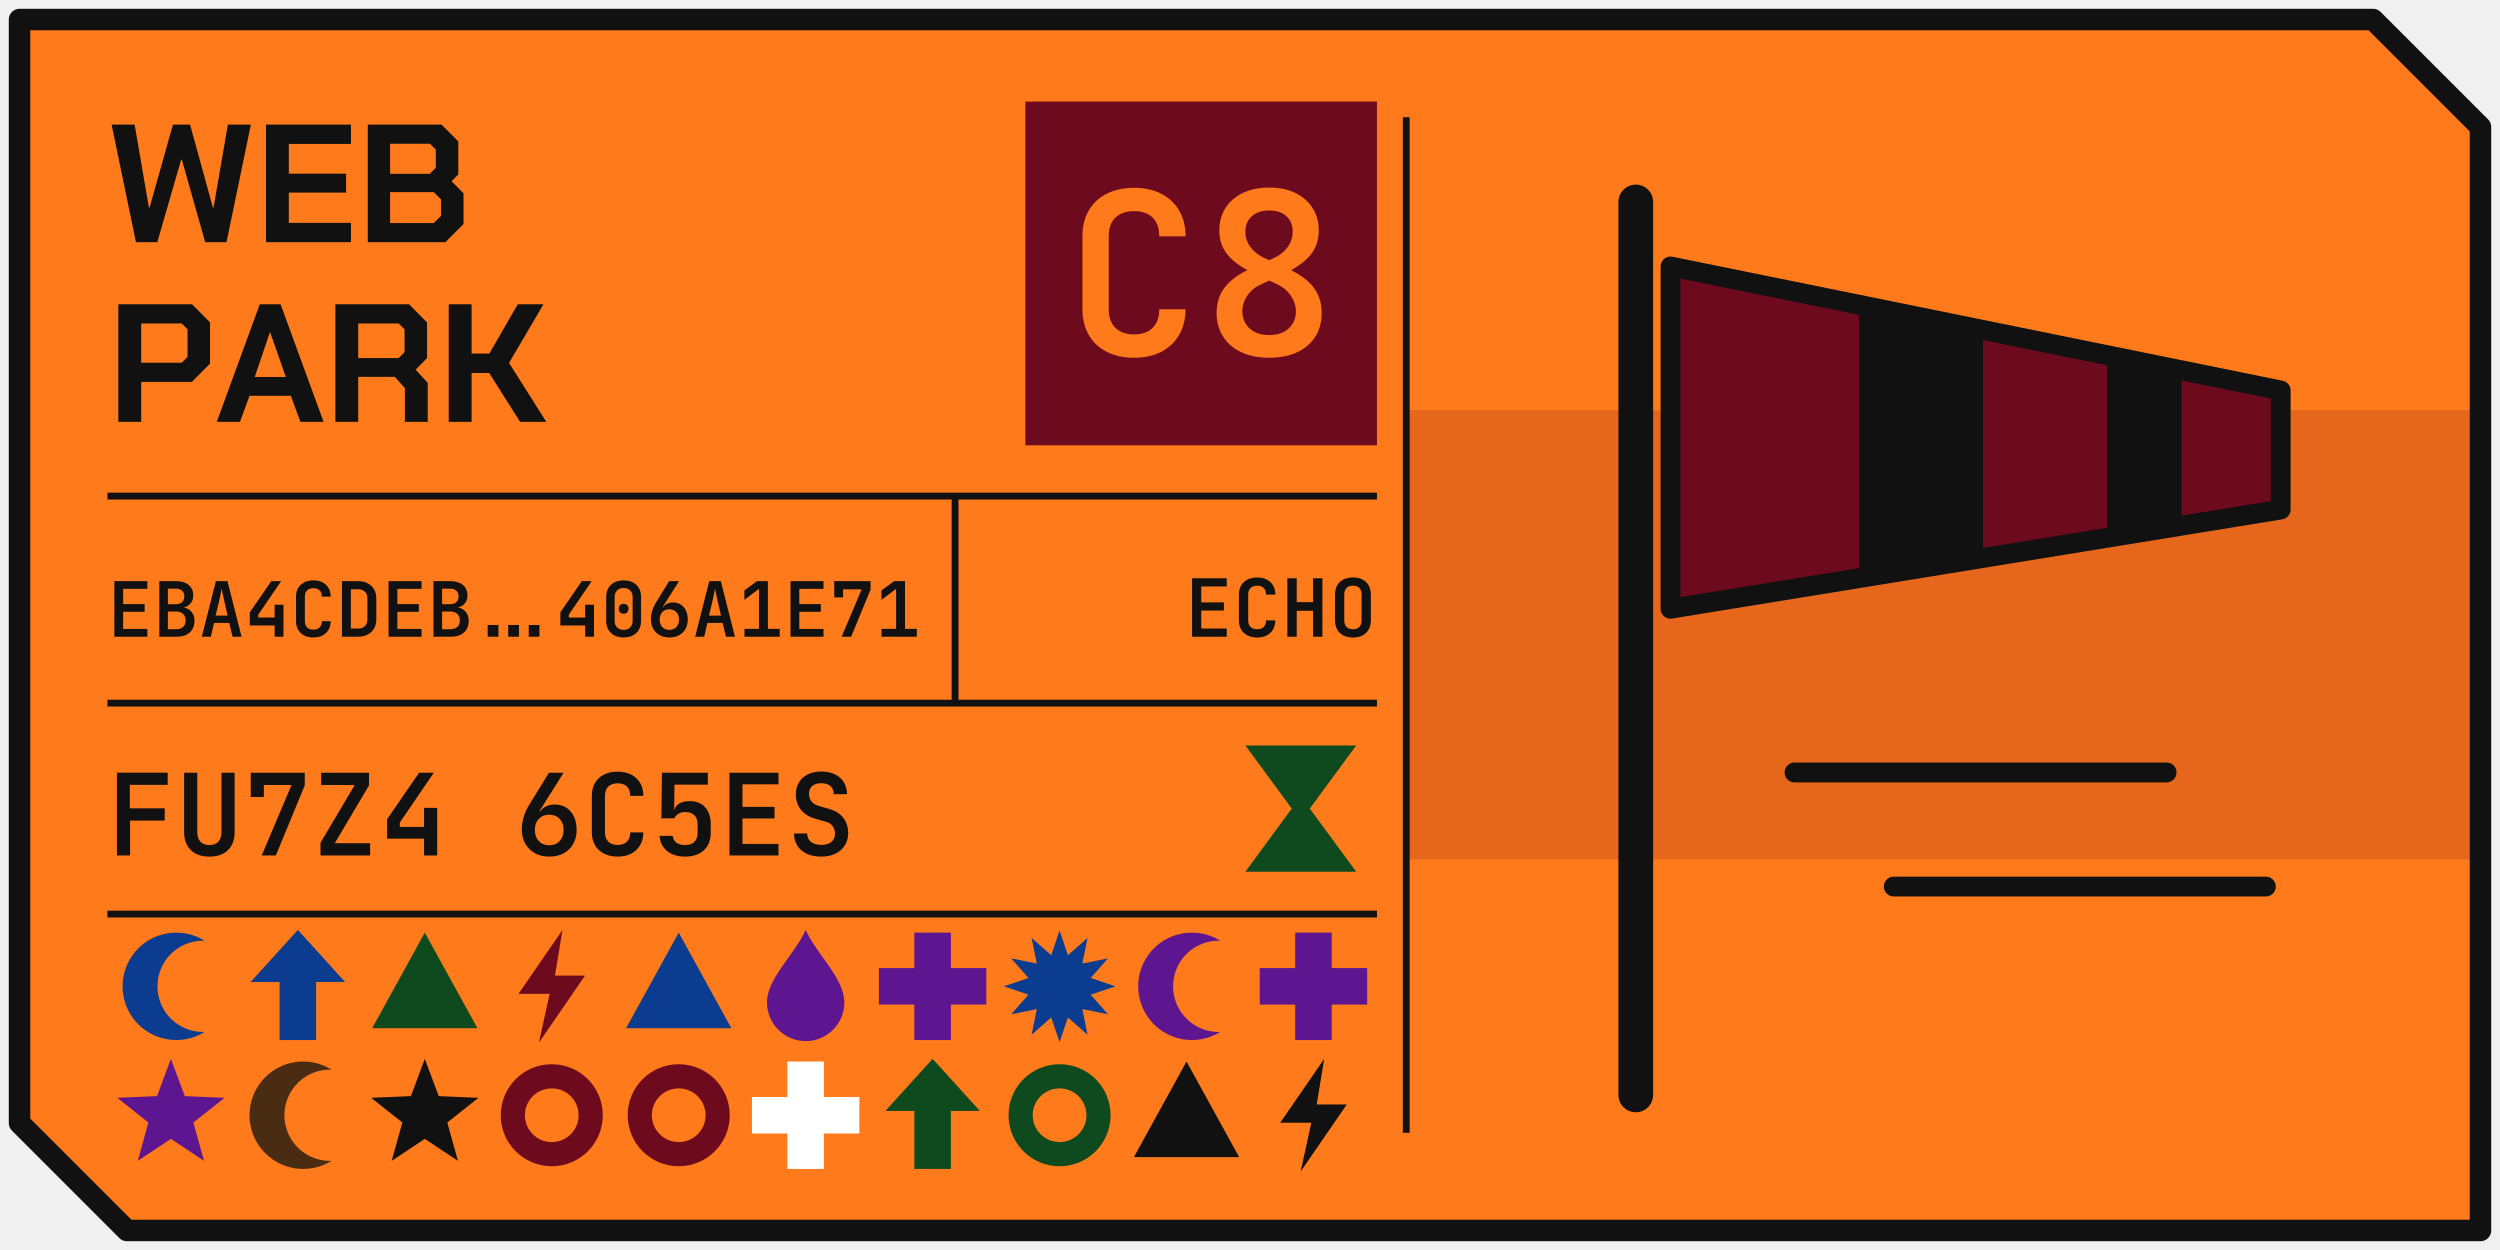
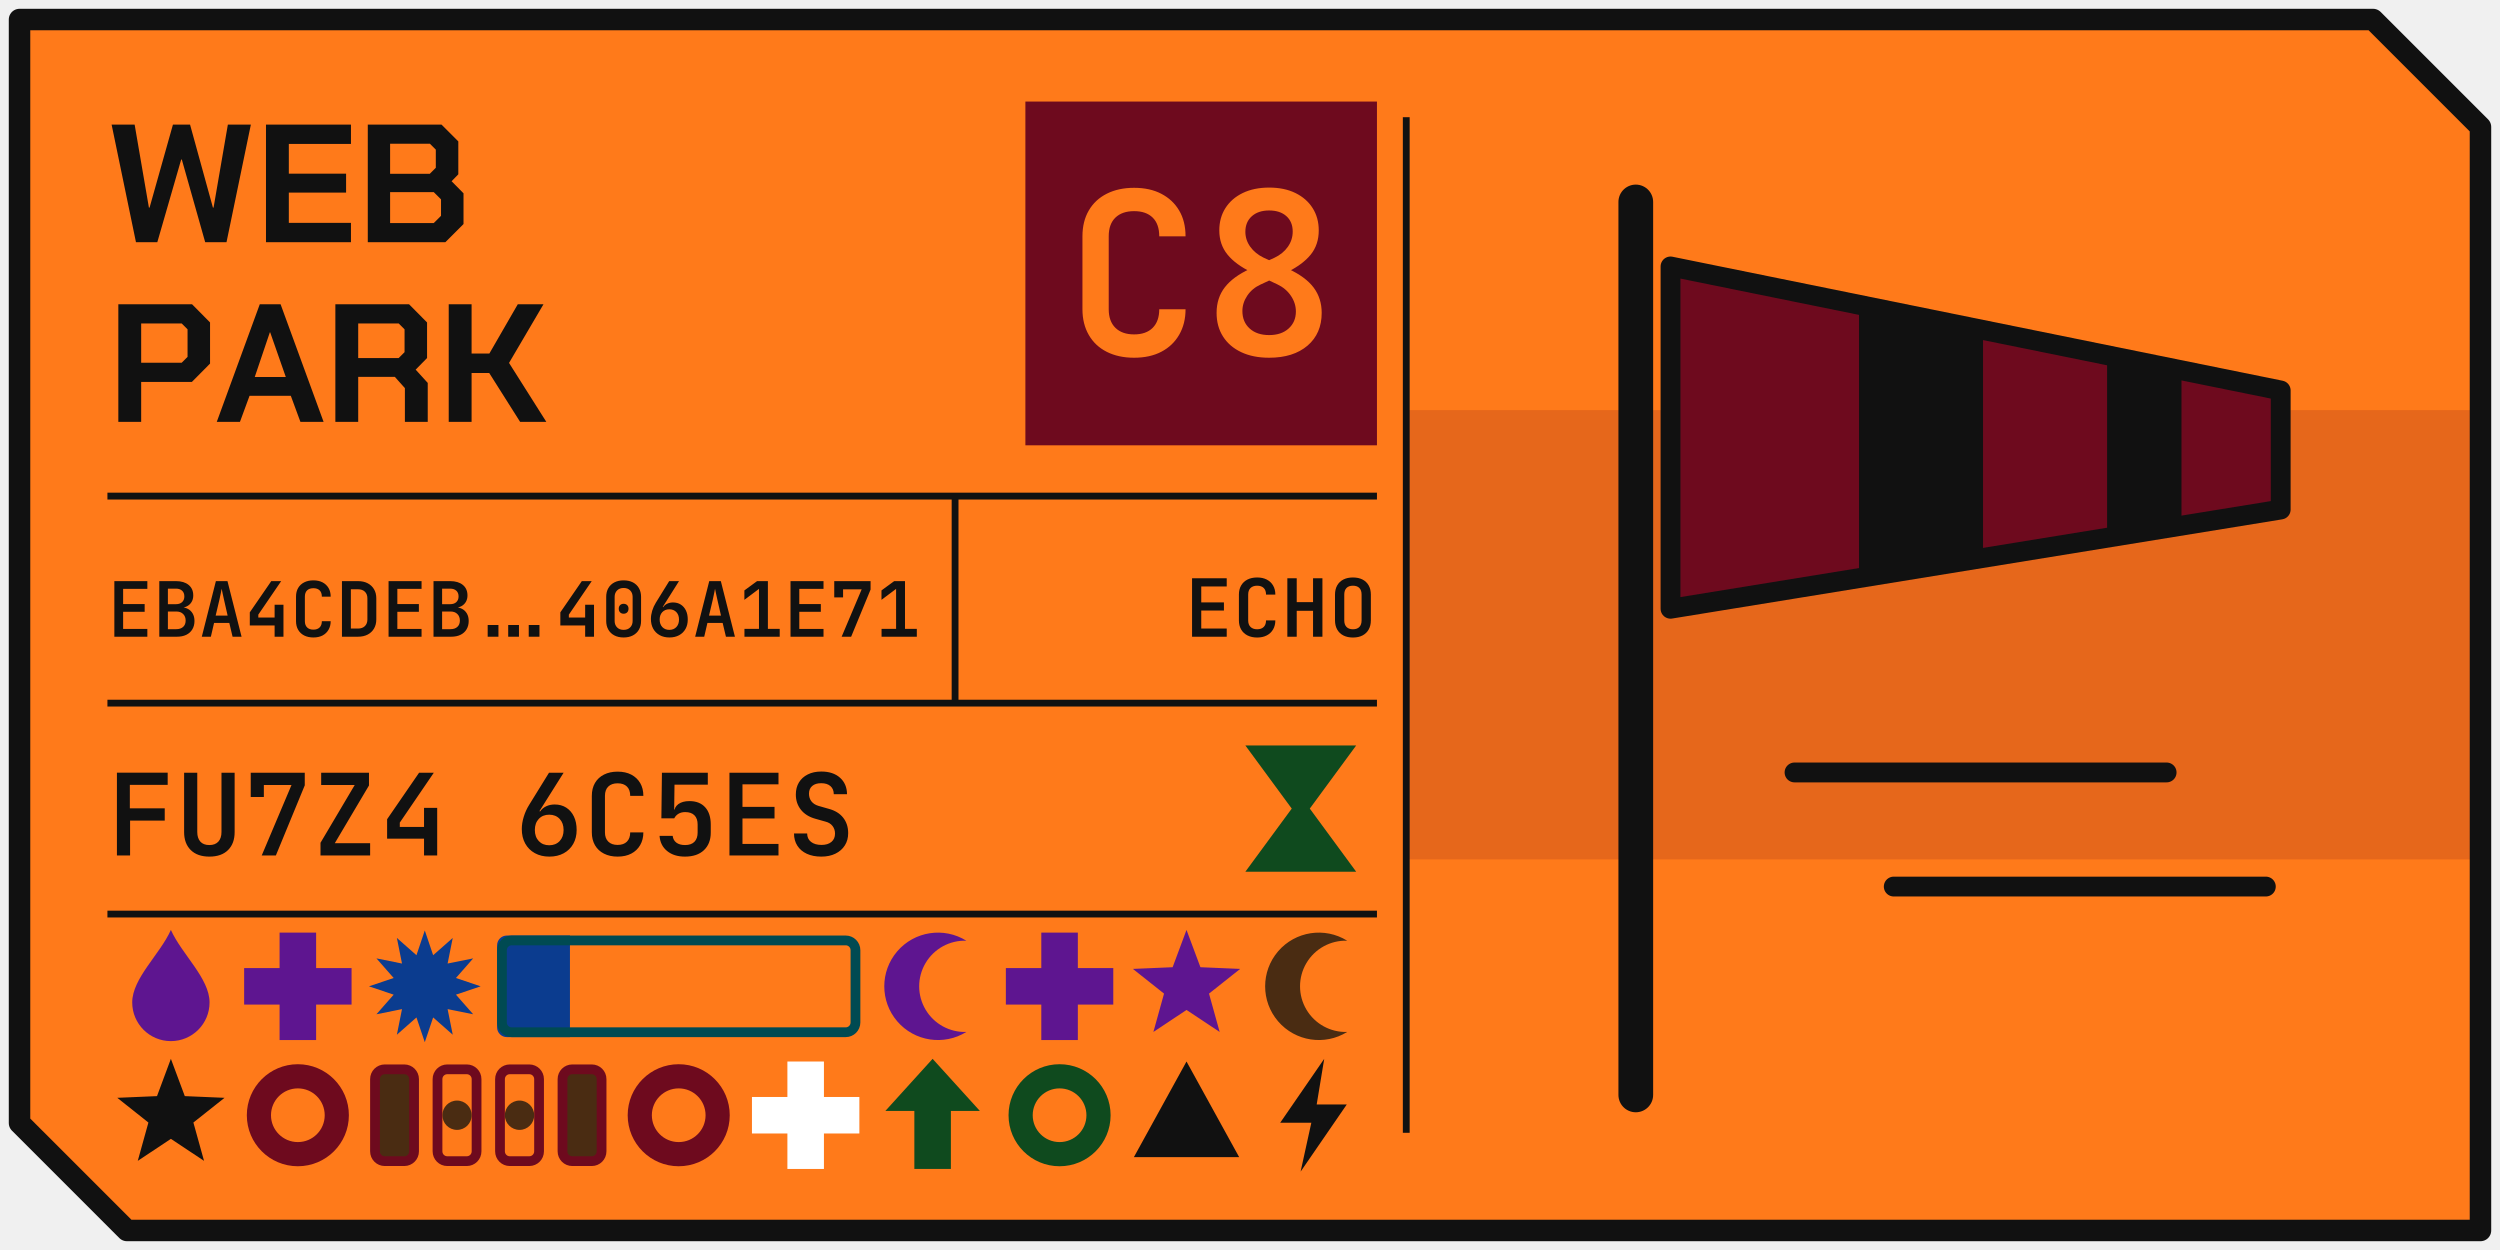
<svg xmlns="http://www.w3.org/2000/svg" viewBox="0 0 960 480" width="256" height="128">
  <defs>
    <clipPath id="c0">
      <path d="M7.5 7.5L911.25 7.5L952.5 48.75L952.5 472.5L952.5 472.5L48.75 472.5L7.5 431.25L7.5 7.5Z" />
    </clipPath>
    <clipPath id="c1">
      <path d="M540 0L952.5 0L952.5 480L540 480Z" />
+     </clipPath>
+     <clipPath id="c2">
+       <path d="M194.62 359.25L326.62 359.25L326.62 359.25C328.7 359.25 330.38 360.93 330.38 363L330.38 394.5L330.38 394.5C330.38 396.57 328.7 398.25 326.62 398.25L194.62 398.25L194.62 398.25C192.55 398.25 190.88 396.57 190.88 394.5L190.88 363L190.88 363C190.88 360.93 192.55 359.25 194.62 359.25Z" />
    </clipPath>
  </defs>
  <path d="M7.5 7.5L911.25 7.5L952.5 48.75L952.5 472.5L952.5 472.5L48.75 472.5L7.5 431.25L7.5 7.5Z" fill="#FF7A1A" />
  <g clip-path="url(#c0)">
    <g clip-path="url(#c1)">
      <path d="M540 157.5L952.5 157.5L952.5 330L540 330Z" fill="#E6671B" />
    </g>
  </g>
  <path d="M628.14 77.55L628.14 420.45" fill="none" stroke="#111111" stroke-width="13.33" stroke-linecap="round" stroke-linejoin="round" />
  <path d="M641.48 102.32L875.79 149.94L875.79 195.66L641.48 233.76Z" fill="#6E0A1E" />
  <path d="M641.48 102.32L875.79 149.94L875.79 195.66L641.48 233.76Z" fill="none" stroke="#111111" stroke-width="7.62" stroke-linecap="round" stroke-linejoin="round" />
  <path d="M713.87 117.56L761.49 127.08L761.49 216.62L713.87 222.33ZM809.12 136.61L837.69 142.32L837.69 203.28L809.12 207.09Z" fill="#111111" />
  <path d="M689.1 296.62L831.98 296.62" fill="none" stroke="#111111" stroke-width="7.62" stroke-linecap="round" stroke-linejoin="round" />
  <path d="M727.2 340.44L870.08 340.44" fill="none" stroke="#111111" stroke-width="7.62" stroke-linecap="round" stroke-linejoin="round" />
  <path d="M540 45L540 435" fill="none" stroke="#111111" stroke-width="2.62" stroke-linejoin="round" />
  <path d="M42.86 47.85L51.7 47.85L57.18 79.71L57.44 79.71L66.41 47.85L72.98 47.85L81.76 79.71L82.01 79.71L87.5 47.85L96.33 47.85L86.98 93L78.79 93L69.82 61.27L69.57 61.27L60.41 93L52.21 93ZM102.14 47.85L134.77 47.85L134.77 55.27L110.91 55.27L110.91 66.68L132.9 66.68L132.9 73.97L110.91 73.97L110.91 85.58L134.77 85.58L134.77 93L102.14 93ZM141.23 47.85L169.54 47.85L175.99 54.3L175.99 66.94L173.41 69.59L177.99 74.23L177.99 86.03L171.02 93L141.23 93ZM165.03 66.75L167.35 64.43L167.35 57.46L165.09 55.2L149.8 55.2L149.8 66.75ZM166.57 85.65L169.35 82.87L169.35 76.55L166.57 73.78L149.8 73.78L149.8 85.65Z" fill="#111111" />
  <path d="M45.44 116.85L73.76 116.85L80.66 123.82L80.66 139.62L73.69 146.65L54.21 146.65L54.21 162L45.44 162ZM69.76 139.3L72.02 137.04L72.02 126.46L69.76 124.2L54.21 124.2L54.21 139.3ZM99.75 116.85L107.75 116.85L124.26 162L115.36 162L111.68 152L95.82 152L92.14 162L83.24 162ZM109.75 144.78L103.75 127.62L103.62 127.62L97.82 144.78ZM164.25 147.04L164.25 162L155.48 162L155.48 149.04L151.61 144.71L137.55 144.71L137.55 162L128.78 162L128.78 116.85L157.09 116.85L163.99 123.82L163.99 137.49L159.61 141.94ZM137.55 137.49L153.09 137.49L155.35 135.23L155.35 126.46L153.09 124.2L137.55 124.2ZM172.31 116.85L181.09 116.85L181.09 135.75L187.92 135.75L198.82 116.85L208.69 116.85L195.47 139.36L209.79 162L199.73 162L187.86 143.23L181.09 143.23L181.09 162L172.31 162Z" fill="#111111" />
  <path d="M393.75 39L528.75 39L528.75 171L393.75 171Z" fill="#6E0A1E" />
  <path d="M435.5 137.37Q429.5 137.37 425.01 135.11Q420.53 132.85 418.1 128.63Q415.66 124.41 415.66 118.75L415.66 90.74Q415.66 85 418.1 80.82Q420.53 76.64 425.01 74.38Q429.5 72.12 435.5 72.12Q441.59 72.12 445.98 74.43Q450.38 76.73 452.81 80.86Q455.25 85 455.25 90.74L445.15 90.74Q445.15 86.04 442.63 83.56Q440.11 81.08 435.5 81.08Q430.89 81.08 428.32 83.56Q425.75 86.04 425.75 90.74L425.75 118.75Q425.75 123.36 428.32 125.89Q430.89 128.41 435.5 128.41Q440.11 128.41 442.63 125.89Q445.15 123.36 445.15 118.75L455.25 118.75Q455.25 124.32 452.81 128.54Q450.38 132.76 445.98 135.06Q441.59 137.37 435.5 137.37ZM487.35 137.37Q481.17 137.37 476.65 135.24Q472.12 133.11 469.65 129.24Q467.17 125.36 467.17 120.14Q467.17 114.4 470.34 110.31Q473.52 106.22 479.95 103.27L489.35 99Q492.66 97.44 494.53 94.78Q496.4 92.13 496.4 88.91Q496.4 85.17 493.96 82.99Q491.53 80.82 487.35 80.82Q483.17 80.82 480.69 83.04Q478.22 85.26 478.22 89Q478.22 92.13 480.09 94.74Q481.96 97.35 485.17 98.92L494.57 103.18Q501.36 106.31 504.45 110.44Q507.53 114.58 507.53 120.14Q507.53 128.06 502.1 132.72Q496.66 137.37 487.35 137.37ZM487.35 128.67Q492.05 128.67 494.83 126.15Q497.62 123.62 497.62 119.62Q497.62 116.4 495.7 113.58Q493.79 110.75 490.48 109.18L480.65 104.57Q474.47 101.61 471.34 97.74Q468.21 93.87 468.21 88.48Q468.21 83.6 470.56 79.91Q472.91 76.21 477.21 74.12Q481.52 72.03 487.35 72.03Q493.18 72.03 497.44 74.12Q501.71 76.21 504.05 79.91Q506.4 83.6 506.4 88.48Q506.4 93.96 503.31 97.78Q500.23 101.61 493.96 104.66L484.04 109.27Q480.82 110.75 478.95 113.53Q477.08 116.32 477.08 119.45Q477.08 123.62 479.87 126.15Q482.65 128.67 487.35 128.67Z" fill="#FF7A1A" />
  <path d="M41.25 190.5L528.75 190.5" fill="none" stroke="#111111" stroke-width="2.62" stroke-linejoin="round" />
  <path d="M43.91 244.5L43.91 223.15L56.58 223.15L56.58 226.13L47.28 226.13L47.28 231.95L55.55 231.95L55.55 234.94L47.28 234.94L47.28 241.52L56.58 241.52L56.58 244.5ZM61.17 244.5L61.17 223.15L67.58 223.15Q70.65 223.15 72.43 224.61Q74.21 226.07 74.21 228.65Q74.21 230.08 73.57 231.15Q72.93 232.22 71.82 232.8Q70.7 233.39 69.27 233.39L69.27 233.18Q70.85 233.15 72.06 233.77Q73.28 234.38 73.98 235.58Q74.68 236.78 74.68 238.45Q74.68 240.29 73.86 241.66Q73.04 243.04 71.54 243.77Q70.03 244.5 67.96 244.5ZM64.47 241.6L67.72 241.6Q69.36 241.6 70.32 240.73Q71.29 239.85 71.29 238.3Q71.29 236.72 70.32 235.77Q69.36 234.82 67.72 234.82L64.47 234.82ZM64.47 232.01L67.55 232.01Q69.07 232.01 69.93 231.21Q70.79 230.4 70.79 229.03Q70.79 227.62 69.93 226.83Q69.07 226.04 67.58 226.04L64.47 226.04ZM77.49 244.5L82.9 223.15L87.35 223.15L92.76 244.5L89.31 244.5L88.05 239.21L82.2 239.21L80.97 244.5ZM82.81 236.4L87.41 236.4L86.06 230.46Q85.71 228.94 85.46 227.74Q85.21 226.54 85.12 226.07Q85.04 226.54 84.8 227.73Q84.57 228.91 84.22 230.43ZM105.45 244.5L105.45 240.17L95.92 240.17L95.92 235.14L104.17 223.15L107.97 223.15L99.19 236.02L99.19 237.13L105.45 237.13L105.45 232.22L108.85 232.22L108.85 244.5ZM120.34 244.79Q118.32 244.79 116.82 244.03Q115.31 243.27 114.49 241.85Q113.67 240.43 113.67 238.53L113.67 229.11Q113.67 227.18 114.49 225.78Q115.31 224.38 116.82 223.62Q118.32 222.86 120.34 222.86Q122.39 222.86 123.87 223.63Q125.34 224.41 126.16 225.79Q126.98 227.18 126.98 229.11L123.59 229.11Q123.59 227.53 122.74 226.7Q121.89 225.87 120.34 225.87Q118.79 225.87 117.93 226.7Q117.07 227.53 117.07 229.11L117.07 238.53Q117.07 240.08 117.93 240.93Q118.79 241.78 120.34 241.78Q121.89 241.78 122.74 240.93Q123.59 240.08 123.59 238.53L126.98 238.53Q126.98 240.41 126.16 241.82Q125.34 243.24 123.87 244.02Q122.39 244.79 120.34 244.79ZM131.31 244.5L131.31 223.15L137.45 223.15Q139.62 223.15 141.18 223.97Q142.75 224.79 143.62 226.26Q144.5 227.74 144.5 229.76L144.5 237.86Q144.5 239.88 143.62 241.37Q142.75 242.86 141.18 243.68Q139.62 244.5 137.45 244.5ZM134.73 241.37L137.45 241.37Q139.15 241.37 140.11 240.43Q141.08 239.5 141.08 237.86L141.08 229.76Q141.08 228.15 140.11 227.21Q139.15 226.28 137.45 226.28L134.73 226.28ZM149.21 244.5L149.21 223.15L161.88 223.15L161.88 226.13L152.58 226.13L152.58 231.95L160.85 231.95L160.85 234.94L152.58 234.94L152.58 241.52L161.88 241.52L161.88 244.5ZM166.47 244.5L166.47 223.15L172.87 223.15Q175.95 223.15 177.73 224.61Q179.51 226.07 179.51 228.65Q179.51 230.08 178.87 231.15Q178.23 232.22 177.12 232.8Q176 233.39 174.57 233.39L174.57 233.18Q176.15 233.15 177.36 233.77Q178.58 234.38 179.28 235.58Q179.98 236.78 179.98 238.45Q179.98 240.29 179.16 241.66Q178.34 243.04 176.84 243.77Q175.33 244.5 173.26 244.5ZM169.77 241.6L173.02 241.6Q174.66 241.6 175.62 240.73Q176.59 239.85 176.59 238.3Q176.59 236.72 175.62 235.77Q174.66 234.82 173.02 234.82L169.77 234.82ZM169.77 232.01L172.85 232.01Q174.37 232.01 175.23 231.21Q176.09 230.4 176.09 229.03Q176.09 227.62 175.23 226.83Q174.37 226.04 172.87 226.04L169.77 226.04Z" fill="#111111" />
  <path d="M187.27 240L191.4 240L191.4 244.5L187.27 244.5ZM195.15 240L199.28 240L199.28 244.5L195.15 244.5ZM203.03 240L207.15 240L207.15 244.5L203.03 244.5Z" fill="#111111" />
  <path d="M224.7 244.5L224.7 240.17L215.17 240.17L215.17 235.14L223.42 223.15L227.22 223.15L218.44 236.02L218.44 237.13L224.7 237.13L224.7 232.22L228.1 232.22L228.1 244.5ZM239.47 244.79Q237.43 244.79 235.92 244Q234.41 243.21 233.6 241.78Q232.78 240.35 232.78 238.45L232.78 229.2Q232.78 227.27 233.6 225.85Q234.41 224.43 235.92 223.64Q237.43 222.86 239.47 222.86Q241.55 222.86 243.04 223.64Q244.54 224.43 245.35 225.85Q246.17 227.27 246.17 229.2L246.17 238.45Q246.17 240.35 245.35 241.78Q244.54 243.21 243.03 244Q241.52 244.79 239.47 244.79ZM239.47 241.87Q241.05 241.87 241.99 240.92Q242.93 239.97 242.93 238.45L242.93 229.2Q242.93 227.68 241.99 226.73Q241.05 225.78 239.47 225.78Q237.9 225.78 236.96 226.73Q236.02 227.68 236.02 229.2L236.02 238.45Q236.02 239.97 236.96 240.92Q237.9 241.87 239.47 241.87ZM239.47 235.67Q238.63 235.67 238.11 235.14Q237.6 234.61 237.6 233.74Q237.6 232.89 238.11 232.38Q238.63 231.86 239.47 231.86Q240.32 231.86 240.84 232.38Q241.35 232.89 241.35 233.74Q241.35 234.61 240.84 235.14Q240.32 235.67 239.47 235.67ZM257.05 244.79Q254.92 244.79 253.31 243.9Q251.7 243.01 250.82 241.41Q249.95 239.82 249.95 237.68Q249.95 236.16 250.44 234.53Q250.94 232.89 251.85 231.43L256.97 223.15L260.74 223.15L254.51 233.03L254.66 233.15Q255.24 232.27 256.24 231.81Q257.23 231.34 258.43 231.34Q260.15 231.34 261.43 232.16Q262.7 232.98 263.4 234.44Q264.1 235.9 264.1 237.92Q264.1 239.97 263.23 241.52Q262.35 243.07 260.77 243.93Q259.19 244.79 257.05 244.79ZM257.02 241.87Q258.69 241.87 259.72 240.79Q260.74 239.7 260.74 237.92Q260.74 236.13 259.72 235.05Q258.69 233.97 257.02 233.97Q255.36 233.97 254.33 235.05Q253.31 236.13 253.31 237.92Q253.31 239.7 254.33 240.79Q255.36 241.87 257.02 241.87ZM266.94 244.5L272.35 223.15L276.8 223.15L282.21 244.5L278.76 244.5L277.5 239.21L271.65 239.21L270.42 244.5ZM272.26 236.4L276.86 236.4L275.51 230.46Q275.16 228.94 274.91 227.74Q274.66 226.54 274.57 226.07Q274.49 226.54 274.25 227.73Q274.02 228.91 273.67 230.43ZM285.87 244.5L285.87 241.49L291.45 241.49L291.45 226.13L285.84 230.34L285.84 226.72L290.72 223.15L294.87 223.15L294.87 241.49L299.41 241.49L299.41 244.5ZM303.56 244.5L303.56 223.15L316.23 223.15L316.23 226.13L306.93 226.13L306.93 231.95L315.2 231.95L315.2 234.94L306.93 234.94L306.93 241.52L316.23 241.52L316.23 244.5ZM323.19 244.5L330.88 226.31L323.74 226.31L323.74 229.41L320.35 229.41L320.35 223.15L334.3 223.15L334.3 226.39L326.84 244.5ZM338.52 244.5L338.52 241.49L344.1 241.49L344.1 226.13L338.49 230.34L338.49 226.72L343.37 223.15L347.52 223.15L347.52 241.49L352.06 241.49L352.06 244.5Z" fill="#111111" />
  <path d="M366.75 190.5L366.75 270" fill="none" stroke="#111111" stroke-width="2.62" stroke-linejoin="round" />
  <path d="M457.75 244.5L457.75 222.05L471.06 222.05L471.06 225.19L461.28 225.19L461.28 231.31L469.99 231.31L469.99 234.44L461.28 234.44L461.28 241.36L471.06 241.36L471.06 244.5ZM482.75 244.81Q480.63 244.81 479.04 244.01Q477.46 243.21 476.6 241.72Q475.74 240.23 475.74 238.23L475.74 228.33Q475.74 226.3 476.6 224.82Q477.46 223.34 479.04 222.54Q480.63 221.75 482.75 221.75Q484.9 221.75 486.45 222.56Q488.01 223.37 488.87 224.84Q489.73 226.3 489.73 228.33L486.16 228.33Q486.16 226.67 485.27 225.79Q484.38 224.91 482.75 224.91Q481.12 224.91 480.21 225.79Q479.3 226.67 479.3 228.33L479.3 238.23Q479.3 239.86 480.21 240.75Q481.12 241.64 482.75 241.64Q484.38 241.64 485.27 240.75Q486.16 239.86 486.16 238.23L489.73 238.23Q489.73 240.2 488.87 241.69Q488.01 243.18 486.45 243.99Q484.9 244.81 482.75 244.81ZM494.34 244.5L494.34 222.05L497.94 222.05L497.94 231.22L504.21 231.22L504.21 222.05L507.81 222.05L507.81 244.5L504.21 244.5L504.21 234.54L497.94 234.54L497.94 244.5ZM519.52 244.81Q517.4 244.81 515.85 244.01Q514.3 243.21 513.47 241.72Q512.64 240.23 512.64 238.23L512.64 228.33Q512.64 226.3 513.47 224.82Q514.3 223.34 515.85 222.54Q517.4 221.75 519.52 221.75Q521.68 221.75 523.21 222.54Q524.75 223.34 525.58 224.82Q526.41 226.3 526.41 228.33L526.41 238.23Q526.41 240.23 525.58 241.72Q524.75 243.21 523.21 244.01Q521.68 244.81 519.52 244.81ZM519.52 241.64Q521.15 241.64 522 240.75Q522.85 239.86 522.85 238.23L522.85 228.33Q522.85 226.67 522 225.79Q521.15 224.91 519.52 224.91Q517.9 224.91 517.05 225.79Q516.2 226.67 516.2 228.33L516.2 238.23Q516.2 239.86 517.06 240.75Q517.93 241.64 519.52 241.64Z" fill="#111111" />
  <path d="M41.25 270L528.75 270" fill="none" stroke="#111111" stroke-width="2.62" stroke-linejoin="round" />
  <path d="M44.9 328.5L44.9 296.7L64.39 296.7L64.39 301.4L49.86 301.4L49.86 310.4L63.26 310.4L63.26 315.1L49.95 315.1L49.95 328.5ZM80.4 328.94Q75.79 328.94 73.24 326.41Q70.7 323.89 70.7 319.54L70.7 296.74L75.75 296.74L75.75 319.5Q75.75 321.84 76.92 323.17Q78.09 324.5 80.4 324.5Q82.66 324.5 83.86 323.17Q85.05 321.84 85.05 319.5L85.05 296.74L90.1 296.74L90.1 319.54Q90.1 323.89 87.58 326.41Q85.05 328.94 80.4 328.94ZM100.5 328.5L111.94 301.44L101.32 301.44L101.32 306.05L96.28 306.05L96.28 296.74L117.03 296.74L117.03 301.57L105.93 328.5ZM123.07 328.5L123.07 323.63L136.21 301.44L123.33 301.44L123.33 296.74L141.69 296.74L141.69 301.62L128.55 323.8L142.13 323.8L142.13 328.5ZM162.83 328.5L162.83 322.06L148.65 322.06L148.65 314.58L160.92 296.74L166.57 296.74L153.52 315.88L153.52 317.54L162.83 317.54L162.83 310.23L167.88 310.23L167.88 328.5ZM210.94 328.94Q207.77 328.94 205.38 327.61Q202.98 326.28 201.68 323.91Q200.37 321.54 200.37 318.36Q200.37 316.1 201.11 313.67Q201.85 311.23 203.2 309.06L210.81 296.74L216.42 296.74L207.16 311.45L207.38 311.62Q208.25 310.32 209.73 309.62Q211.2 308.92 212.99 308.92Q215.55 308.92 217.45 310.14Q219.34 311.36 220.38 313.54Q221.43 315.71 221.43 318.71Q221.43 321.76 220.12 324.06Q218.82 326.37 216.47 327.65Q214.12 328.94 210.94 328.94ZM210.9 324.58Q213.38 324.58 214.9 322.98Q216.42 321.37 216.42 318.71Q216.42 316.06 214.9 314.45Q213.38 312.84 210.9 312.84Q208.42 312.84 206.9 314.45Q205.38 316.06 205.38 318.71Q205.38 321.37 206.9 322.98Q208.42 324.58 210.9 324.58ZM237.17 328.94Q234.17 328.94 231.93 327.8Q229.69 326.67 228.47 324.56Q227.26 322.45 227.26 319.63L227.26 305.62Q227.26 302.75 228.47 300.66Q229.69 298.57 231.93 297.44Q234.17 296.31 237.17 296.31Q240.22 296.31 242.42 297.46Q244.61 298.62 245.83 300.68Q247.05 302.75 247.05 305.62L242 305.62Q242 303.27 240.74 302.03Q239.48 300.79 237.17 300.79Q234.87 300.79 233.59 302.03Q232.3 303.27 232.3 305.62L232.3 319.63Q232.3 321.93 233.59 323.19Q234.87 324.45 237.17 324.45Q239.48 324.45 240.74 323.19Q242 321.93 242 319.63L247.05 319.63Q247.05 322.41 245.83 324.52Q244.61 326.63 242.42 327.78Q240.22 328.94 237.17 328.94ZM263.01 328.94Q258.79 328.94 256.16 326.78Q253.53 324.63 253.27 320.97L258.31 320.97Q258.49 322.63 259.71 323.56Q260.93 324.5 263.06 324.5Q265.45 324.5 266.67 323.24Q267.89 321.98 267.89 319.71L267.89 316.62Q267.89 314.32 266.67 313.08Q265.45 311.84 263.1 311.84Q261.62 311.84 260.53 312.49Q259.45 313.14 258.92 314.23L253.97 314.23L254.18 296.74L271.8 296.74L271.8 301.31L259.01 301.31L258.88 310.88L260.14 310.88L258.88 312.01Q258.88 309.97 260.47 308.79Q262.06 307.62 264.75 307.62Q268.62 307.62 270.78 309.99Q272.93 312.36 272.93 316.62L272.93 319.71Q272.93 323.98 270.32 326.46Q267.71 328.94 263.01 328.94ZM280.11 328.5L280.11 296.74L298.94 296.74L298.94 301.18L285.11 301.18L285.11 309.84L297.42 309.84L297.42 314.28L285.11 314.28L285.11 324.06L298.94 324.06L298.94 328.5ZM315.39 328.94Q312.17 328.94 309.82 327.85Q307.47 326.76 306.19 324.76Q304.9 322.76 304.9 320.06L309.95 320.06Q309.95 322.11 311.43 323.28Q312.91 324.45 315.47 324.45Q317.87 324.45 319.26 323.3Q320.65 322.15 320.65 320.1Q320.65 318.41 319.69 317.17Q318.74 315.93 316.95 315.49L313.12 314.41Q309.51 313.41 307.56 310.95Q305.6 308.49 305.6 305.1Q305.6 302.4 306.8 300.44Q307.99 298.48 310.19 297.38Q312.39 296.27 315.39 296.27Q319.91 296.27 322.56 298.64Q325.22 301.01 325.26 304.97L320.17 304.97Q320.17 303.01 318.91 301.88Q317.65 300.75 315.34 300.75Q313.12 300.75 311.89 301.81Q310.65 302.88 310.65 304.75Q310.65 306.49 311.58 307.71Q312.52 308.92 314.26 309.45L318.21 310.58Q321.82 311.53 323.76 313.97Q325.7 316.41 325.7 319.93Q325.7 322.63 324.41 324.65Q323.13 326.67 320.82 327.8Q318.52 328.94 315.39 328.94Z" fill="#111111" />
  <path d="M478.21 286.25L520.78 286.25L502.96 310.5L520.78 334.75L478.21 334.75L496.03 310.5Z" fill="#0F4A1E" />
  <path d="M41.25 351L528.75 351" fill="none" stroke="#111111" stroke-width="2.62" stroke-linejoin="round" />
-   <path d="M78.57 396.27C69.92 401.64 58.65 399.9 52.03 392.18C45.41 384.45 45.41 373.05 52.03 365.32C58.65 357.6 69.92 355.86 78.57 361.23L78.57 361.23C72.17 361.02 66.17 364.31 62.91 369.82C59.65 375.33 59.65 382.17 62.91 387.68C66.17 393.19 72.17 396.48 78.57 396.27Z" fill="#0B3C8F" />
-   <path d="M114.38 357.09L132.53 377.1L121.39 377.1L121.39 399.38L107.36 399.38L107.36 377.1L96.22 377.1Z" fill="#0B3C8F" />
-   <path d="M163.12 358.12L183.34 394.84L142.91 394.84Z" fill="#0F4A1E" />
-   <path d="M216 357.09L199.09 381.64L211.05 381.64L206.93 400.41L224.66 374.62L213.11 374.62Z" fill="#6E0A1E" />
-   <path d="M260.62 358.12L280.84 394.84L240.41 394.84Z" fill="#0B3C8F" />
-   <path d="M309.38 357.09C313.5 366.38 324.23 375.66 324.23 384.94L324.23 384.94C324.23 393.14 317.58 399.79 309.38 399.79C301.17 399.79 294.52 393.14 294.52 384.94C294.52 375.66 305.25 366.38 309.38 357.09Z" fill="#5E1590" />
-   <path d="M351.11 358.12L365.14 358.12L365.14 371.74L378.75 371.74L378.75 385.76L365.14 385.76L365.14 399.38L351.11 399.38L351.11 385.76L337.5 385.76L337.5 371.74L351.11 371.74Z" fill="#5E1590" />
-   <path d="M406.88 357.3L410.08 366.8L417.6 360.17L415.63 370L425.45 368.02L418.83 375.55L428.32 378.75L418.83 381.95L425.45 389.48L415.63 387.5L417.6 397.33L410.08 390.7L406.88 400.2L403.67 390.7L396.15 397.33L398.12 387.5L388.3 389.48L394.92 381.95L385.43 378.75L394.92 375.55L388.3 368.02L398.12 370L396.15 360.17L403.67 366.8Z" fill="#0B3C8F" />
-   <path d="M468.57 396.27C459.92 401.64 448.65 399.9 442.03 392.18C435.41 384.45 435.41 373.05 442.03 365.32C448.65 357.6 459.92 355.86 468.57 361.23L468.57 361.23C462.17 361.02 456.17 364.31 452.91 369.82C449.65 375.33 449.65 382.17 452.91 387.68C456.17 393.19 462.17 396.48 468.57 396.27Z" fill="#5E1590" />
-   <path d="M497.36 358.12L511.39 358.12L511.39 371.74L525 371.74L525 385.76L511.39 385.76L511.39 399.38L497.36 399.38L497.36 385.76L483.75 385.76L483.75 371.74L497.36 371.74Z" fill="#5E1590" />
-   <path d="M65.62 406.59L70.96 420.91L86.22 421.56L74.26 431.05L78.35 445.77L65.62 437.32L52.9 445.77L56.99 431.05L45.03 421.56L60.29 420.91Z" fill="#5E1590" />
-   <path d="M127.32 445.77C118.67 451.14 107.4 449.4 100.78 441.68C94.16 433.95 94.16 422.55 100.78 414.82C107.4 407.1 118.67 405.36 127.32 410.73L127.32 410.73C120.92 410.52 114.92 413.81 111.66 419.32C108.4 424.83 108.4 431.67 111.66 437.18C114.92 442.69 120.92 445.98 127.32 445.77Z" fill="#4A2C12" />
-   <path d="M163.12 406.59L168.46 420.91L183.72 421.56L171.76 431.05L175.85 445.77L163.12 437.32L150.4 445.77L154.49 431.05L142.53 421.56L157.79 420.91Z" fill="#111111" />
-   <path d="M231.47 428.25C231.47 439.07 222.7 447.84 211.88 447.84C201.05 447.84 192.28 439.07 192.28 428.25C192.28 417.43 201.05 408.66 211.88 408.66C222.7 408.66 231.47 417.43 231.47 428.25M222.19 428.25L222.19 428.25C222.19 422.55 217.57 417.94 211.88 417.94C206.18 417.94 201.56 422.55 201.56 428.25C201.56 433.95 206.18 438.56 211.88 438.56C217.57 438.56 222.19 433.95 222.19 428.25" fill="#6E0A1E" />
+   <path d="M65.62 357.09C69.75 366.38 80.47 375.66 80.47 384.94L80.47 384.94C80.47 393.14 73.83 399.79 65.62 399.79C57.42 399.79 50.78 393.14 50.77 384.94C50.77 375.66 61.5 366.38 65.62 357.09Z" fill="#5E1590" />
+   <path d="M107.36 358.12L121.39 358.12L121.39 371.74L135 371.74L135 385.76L121.39 385.76L121.39 399.38L107.36 399.38L107.36 385.76L93.75 385.76L93.75 371.74L107.36 371.74Z" fill="#5E1590" />
+   <path d="M163.12 357.3L166.33 366.8L173.85 360.17L171.88 370L181.7 368.02L175.08 375.55L184.57 378.75L175.08 381.95L181.7 389.48L171.88 387.5L173.85 397.33L166.33 390.7L163.12 400.2L159.92 390.7L152.4 397.33L154.37 387.5L144.55 389.48L151.17 381.95L141.68 378.75L151.17 375.55L144.55 368.02L154.37 370L152.4 360.17L159.92 366.8Z" fill="#0B3C8F" />
+   <g clip-path="url(#c2)">
+     <path d="M190.88 359.25L218.86 359.25L218.86 398.25L190.88 398.25Z" fill="#0B3C8F" />
+   </g>
+   <path d="M196.5 361.12L324.75 361.12L324.75 361.12C326.82 361.12 328.5 362.8 328.5 364.88L328.5 392.62L328.5 392.62C328.5 394.7 326.82 396.38 324.75 396.38L196.5 396.38L196.5 396.38C194.43 396.38 192.75 394.7 192.75 392.62L192.75 364.88L192.75 364.88C192.75 362.8 194.43 361.12 196.5 361.12Z" fill="none" stroke="#004A52" stroke-width="3.75" stroke-linejoin="round" />
+   <path d="M371.07 396.27C362.42 401.64 351.15 399.9 344.53 392.18C337.91 384.45 337.91 373.05 344.53 365.32C351.15 357.6 362.42 355.86 371.07 361.23L371.07 361.23C364.67 361.02 358.67 364.31 355.41 369.82C352.15 375.33 352.15 382.17 355.41 387.68C358.67 393.19 364.67 396.48 371.07 396.27Z" fill="#5E1590" />
+   <path d="M399.86 358.12L413.89 358.12L413.89 371.74L427.5 371.74L427.5 385.76L413.89 385.76L413.89 399.38L399.86 399.38L399.86 385.76L386.25 385.76L386.25 371.74L399.86 371.74Z" fill="#5E1590" />
+   <path d="M455.62 357.09L460.96 371.41L476.22 372.06L464.26 381.55L468.35 396.27L455.62 387.82L442.9 396.27L446.99 381.55L435.03 372.06L450.29 371.41Z" fill="#5E1590" />
+   <path d="M517.32 396.27C508.67 401.64 497.4 399.9 490.78 392.18C484.16 384.45 484.16 373.05 490.78 365.32C497.4 357.6 508.67 355.86 517.32 361.23L517.32 361.23C510.92 361.02 504.92 364.31 501.66 369.82C498.4 375.33 498.4 382.17 501.66 387.68C504.92 393.19 510.92 396.48 517.32 396.27Z" fill="#4A2C12" />
+   <path d="M65.62 406.59L70.96 420.91L86.22 421.56L74.26 431.05L78.35 445.77L65.62 437.32L52.9 445.77L56.99 431.05L45.03 421.56L60.29 420.91Z" fill="#111111" />
+   <path d="M133.97 428.25C133.97 439.07 125.2 447.84 114.38 447.84C103.55 447.84 94.78 439.07 94.78 428.25C94.78 417.43 103.55 408.66 114.38 408.66C125.2 408.66 133.97 417.43 133.97 428.25M124.69 428.25L124.69 428.25C124.69 422.55 120.07 417.94 114.38 417.94C108.68 417.94 104.06 422.55 104.06 428.25C104.06 433.95 108.68 438.56 114.38 438.56C120.07 438.56 124.69 433.95 124.69 428.25" fill="#6E0A1E" />
+   <path d="M147.75 410.62L155.25 410.62L155.25 410.62C157.32 410.62 159 412.3 159 414.38L159 442.12L159 442.12C159 444.2 157.32 445.88 155.25 445.88L147.75 445.88L147.75 445.88C145.68 445.88 144 444.2 144 442.12L144 414.38L144 414.38C144 412.3 145.68 410.62 147.75 410.62Z" fill="#4A2C12" />
+   <path d="M147.75 410.62L155.25 410.62L155.25 410.62C157.32 410.62 159 412.3 159 414.38L159 442.12L159 442.12C159 444.2 157.32 445.88 155.25 445.88L147.75 445.88L147.75 445.88C145.68 445.88 144 444.2 144 442.12L144 414.38L144 414.38C144 412.3 145.68 410.62 147.75 410.62Z" fill="none" stroke="#6E0A1E" stroke-width="3.75" stroke-linejoin="round" />
+   <path d="M171.75 410.62L179.25 410.62L179.25 410.62C181.32 410.62 183 412.3 183 414.38L183 442.12L183 442.12C183 444.2 181.32 445.88 179.25 445.88L171.75 445.88L171.75 445.88C169.68 445.88 168 444.2 168 442.12L168 414.38L168 414.38C168 412.3 169.68 410.62 171.75 410.62Z" fill="none" stroke="#6E0A1E" stroke-width="3.75" stroke-linejoin="round" />
+   <path d="M181.12 428.25C181.12 431.36 178.61 433.88 175.5 433.88C172.39 433.88 169.88 431.36 169.88 428.25C169.88 425.14 172.39 422.62 175.5 422.62C178.61 422.62 181.12 425.14 181.12 428.25" fill="#4A2C12" />
+   <path d="M195.75 410.62L203.25 410.62L203.25 410.62C205.32 410.62 207 412.3 207 414.38L207 442.12L207 442.12C207 444.2 205.32 445.88 203.25 445.88L195.75 445.88L195.75 445.88C193.68 445.88 192 444.2 192 442.12L192 414.38L192 414.38C192 412.3 193.68 410.62 195.75 410.62Z" fill="none" stroke="#6E0A1E" stroke-width="3.75" stroke-linejoin="round" />
+   <path d="M205.12 428.25C205.12 431.36 202.61 433.88 199.5 433.88C196.39 433.88 193.87 431.36 193.87 428.25C193.87 425.14 196.39 422.62 199.5 422.62C202.61 422.62 205.12 425.14 205.12 428.25" fill="#4A2C12" />
+   <path d="M219.75 410.62L227.25 410.62L227.25 410.62C229.32 410.62 231 412.3 231 414.38L231 442.12L231 442.12C231 444.2 229.32 445.88 227.25 445.88L219.75 445.88L219.75 445.88C217.68 445.88 216 444.2 216 442.12L216 414.38L216 414.38C216 412.3 217.68 410.62 219.75 410.62Z" fill="#4A2C12" />
+   <path d="M219.75 410.62L227.25 410.62L227.25 410.62C229.32 410.62 231 412.3 231 414.38L231 442.12L231 442.12C231 444.2 229.32 445.88 227.25 445.88L219.75 445.88L219.75 445.88C217.68 445.88 216 444.2 216 442.12L216 414.38L216 414.38C216 412.3 217.68 410.62 219.75 410.62Z" fill="none" stroke="#6E0A1E" stroke-width="3.75" stroke-linejoin="round" />
  <path d="M280.22 428.25C280.22 439.07 271.45 447.84 260.62 447.84C249.8 447.84 241.03 439.07 241.03 428.25C241.03 417.43 249.8 408.66 260.62 408.66C271.45 408.66 280.22 417.43 280.22 428.25M270.94 428.25L270.94 428.25C270.94 422.55 266.32 417.94 260.62 417.94C254.93 417.94 250.31 422.55 250.31 428.25C250.31 433.95 254.93 438.56 260.62 438.56C266.32 438.56 270.94 433.95 270.94 428.25" fill="#6E0A1E" />
  <path d="M302.36 407.62L316.39 407.62L316.39 421.24L330 421.24L330 435.26L316.39 435.26L316.39 448.88L302.36 448.88L302.36 435.26L288.75 435.26L288.75 421.24L302.36 421.24Z" fill="#FFFFFF" />
  <path d="M358.12 406.59L376.27 426.6L365.14 426.6L365.14 448.88L351.11 448.88L351.11 426.6L339.98 426.6Z" fill="#0F4A1E" />
  <path d="M426.47 428.25C426.47 439.07 417.7 447.84 406.88 447.84C396.05 447.84 387.28 439.07 387.28 428.25C387.28 417.43 396.05 408.66 406.88 408.66C417.7 408.66 426.47 417.43 426.47 428.25M417.19 428.25L417.19 428.25C417.19 422.55 412.57 417.94 406.88 417.94C401.18 417.94 396.56 422.55 396.56 428.25C396.56 433.95 401.18 438.56 406.88 438.56C412.57 438.56 417.19 433.95 417.19 428.25" fill="#0F4A1E" />
  <path d="M455.62 407.62L475.84 444.34L435.41 444.34Z" fill="#111111" />
  <path d="M508.5 406.59L491.59 431.14L503.55 431.14L499.43 449.91L517.16 424.12L505.61 424.12Z" fill="#111111" />
  <path d="M7.5 7.5L911.25 7.5L952.5 48.75L952.5 472.5L952.5 472.5L48.75 472.5L7.5 431.25L7.5 7.5Z" fill="none" stroke="#111111" stroke-width="8.25" stroke-linejoin="round" />
</svg>
